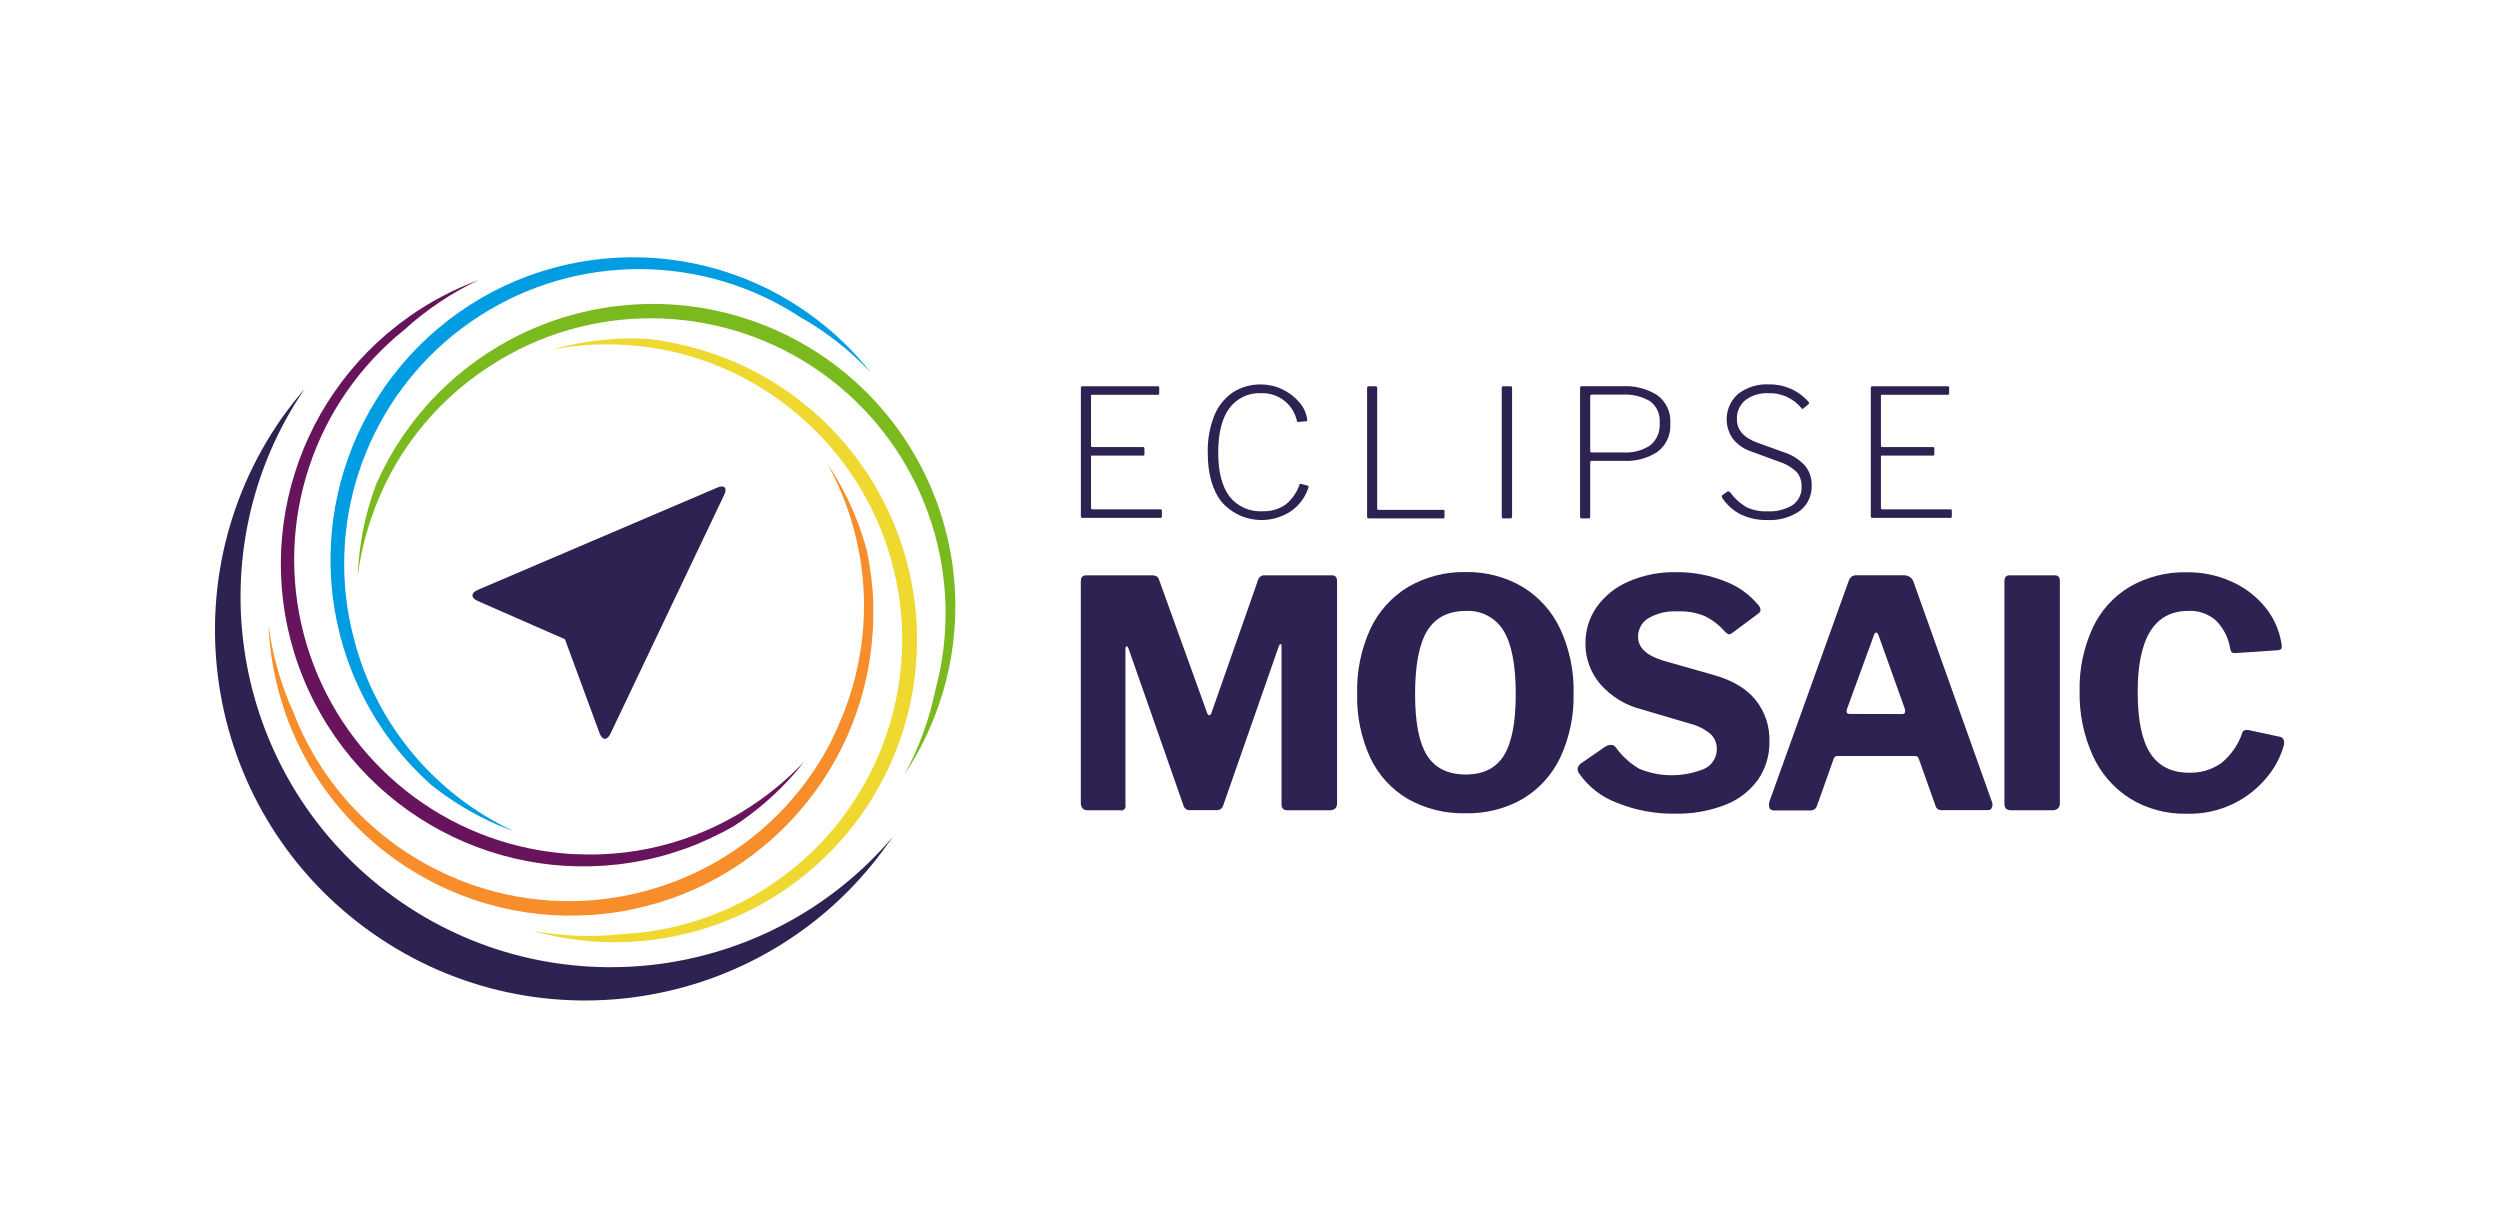
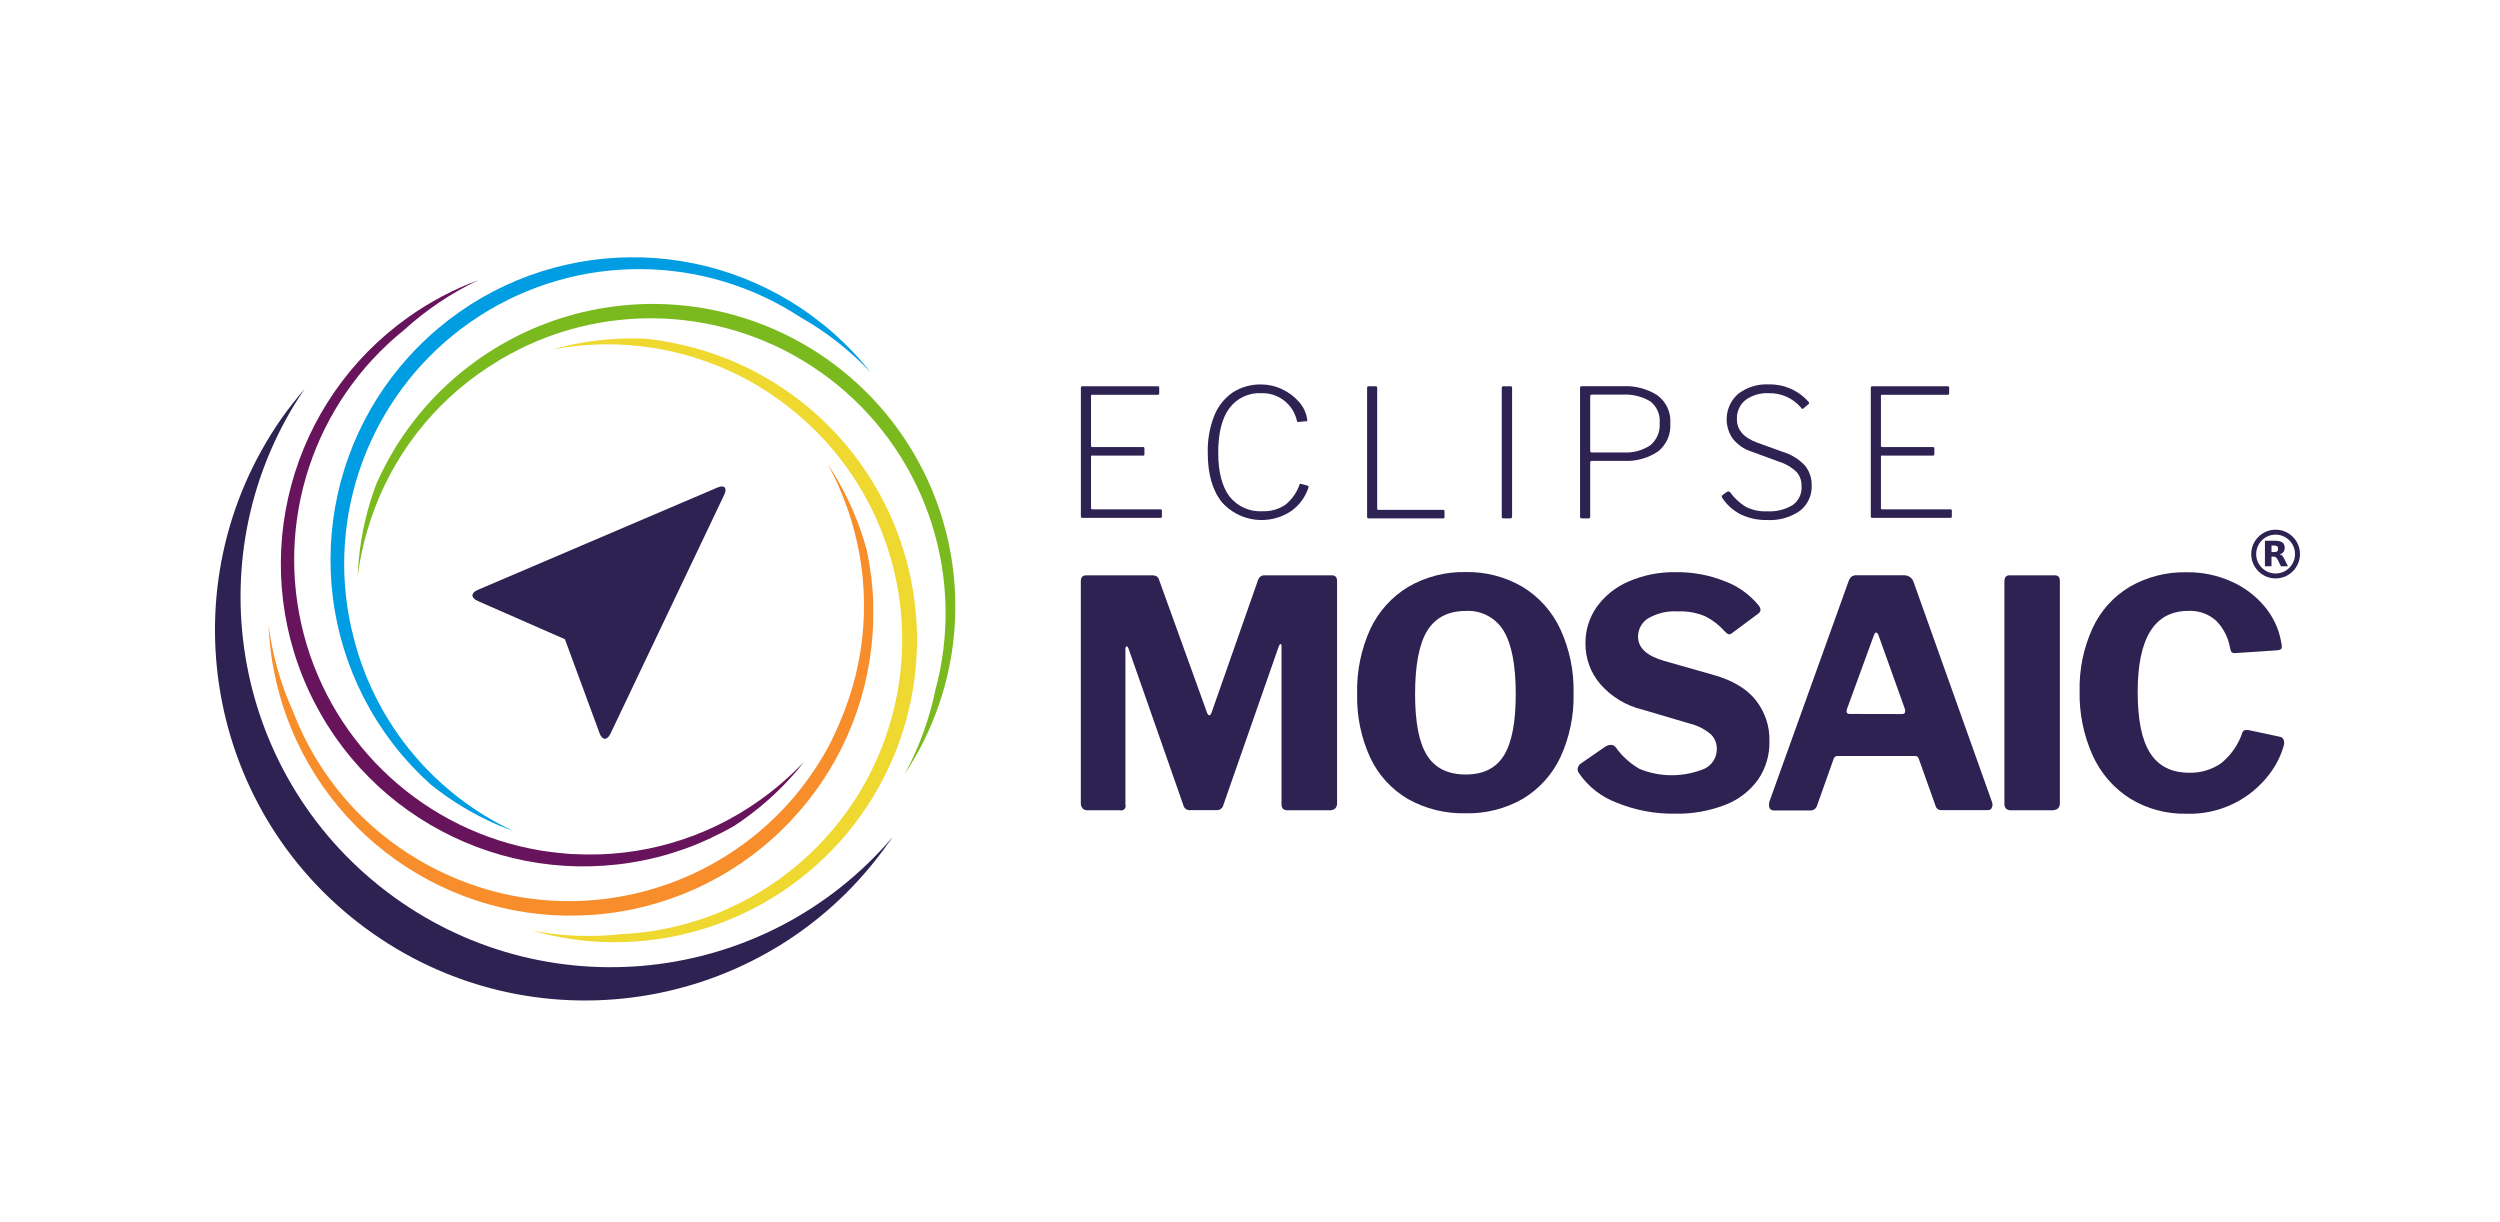
<svg xmlns="http://www.w3.org/2000/svg" id="positiv" viewBox="0 0 505.36 246.9">
  <g id="Eclipse_MOSAIC" data-name="Eclipse MOSAIC">
    <g id="Eclipse_MOSAIC-2" data-name="Eclipse MOSAIC">
      <g>
        <path d="M218.56,78.15a.49.49,0,0,1,.29-.07h15.23c.17,0,.25.1.25.29v1.11a.35.35,0,0,1-.07.26.39.39,0,0,1-.25.07H220.9a.62.62,0,0,0-.29,0,.4.4,0,0,0-.07.27v10a.3.3,0,0,0,.07.23.5.5,0,0,0,.29.06h10.15c.2,0,.29.09.29.29v1.15c0,.12,0,.2-.07.23a.4.4,0,0,1-.25.06H220.9a.52.52,0,0,0-.29,0,.4.4,0,0,0-.07.27v10.26a.4.4,0,0,0,.07.27.5.5,0,0,0,.29.06h13.65a.41.41,0,0,1,.25.05s.07.11.07.23v1.15a.25.25,0,0,1-.29.29H218.85a.42.42,0,0,1-.29-.07c-.05,0-.07-.15-.07-.32V78.48A.5.5,0,0,1,218.56,78.15Z" fill="#2d2252" />
        <path d="M259.23,78.71a10.18,10.18,0,0,1,3.44,2.63,6.57,6.57,0,0,1,1.58,3.51V85a.19.19,0,0,1-.05.15.37.37,0,0,1-.17,0l-1.62.15h-.07c-.09,0-.15-.09-.18-.25A7.12,7.12,0,0,0,255,79.48a7.56,7.56,0,0,0-6.51,3.06q-2.24,3.06-2.23,9,0,5.76,2.26,8.8a7.88,7.88,0,0,0,6.74,3,7.6,7.6,0,0,0,4.57-1.31,8.89,8.89,0,0,0,2.88-4.12c0-.1.11-.14.25-.11l1.44.39c.1,0,.13.16.11.33a9.34,9.34,0,0,1-3.48,4.77,10.75,10.75,0,0,1-14-1.73q-2.9-3.58-2.89-10.06a19.28,19.28,0,0,1,1.29-7.42,10.38,10.38,0,0,1,3.73-4.73A10.17,10.17,0,0,1,255,77.72,9.78,9.78,0,0,1,259.23,78.71Z" fill="#2d2252" />
        <path d="M276.43,78.15a.48.48,0,0,1,.27-.07h1.37a.39.39,0,0,1,.25.07.5.5,0,0,1,.07.33v24.26c0,.14,0,.23.07.27a.5.5,0,0,0,.29.06h12.92a.44.44,0,0,1,.26.05.3.3,0,0,1,.07.23v1.15a.25.25,0,0,1-.29.29h-15a.36.36,0,0,1-.29-.09.47.47,0,0,1-.07-.3V78.48A.43.43,0,0,1,276.43,78.15Z" fill="#2d2252" />
        <path d="M305.34,78.08a.39.39,0,0,1,.25.07.5.5,0,0,1,.07.33v25.84a.55.55,0,0,1-.09.38.57.57,0,0,1-.38.09H304a.55.55,0,0,1-.34-.07c-.06,0-.09-.15-.09-.32V78.48a.43.43,0,0,1,.09-.33.48.48,0,0,1,.27-.07Z" fill="#2d2252" />
        <path d="M335.12,91.29a11.32,11.32,0,0,1-6.86,1.87h-6.48a.29.29,0,0,0-.33.33v10.94c0,.24-.1.36-.32.36h-1.4a.29.29,0,0,1-.33-.32v-26a.57.57,0,0,1,.07-.33.49.49,0,0,1,.29-.07H328a12,12,0,0,1,7.05,1.84,6.48,6.48,0,0,1,2.59,5.68A6.61,6.61,0,0,1,335.12,91.29ZM333.55,81.1a10,10,0,0,0-5.62-1.33h-6.12q-.36,0-.36.33v11c0,.24.1.36.29.36h6.45a8.85,8.85,0,0,0,5.4-1.44,5.27,5.27,0,0,0,1.9-4.5A4.94,4.94,0,0,0,333.55,81.1Z" fill="#2d2252" />
        <path d="M357.52,79.48a7.34,7.34,0,0,0-4.69,1.39,4.72,4.72,0,0,0-1.72,3.91q0,3.24,4.24,4.75l5,1.8a10.1,10.1,0,0,1,4.5,2.77,6.08,6.08,0,0,1,1.37,4,6.19,6.19,0,0,1-2.39,5.17,10.53,10.53,0,0,1-6.57,1.85,11.88,11.88,0,0,1-5.31-1.1,9.74,9.74,0,0,1-3.8-3.36.66.66,0,0,1-.11-.29c0-.14.11-.29.33-.43l.61-.43a.67.67,0,0,1,.43-.18.48.48,0,0,1,.32.18,11.16,11.16,0,0,0,3.19,2.95,8.78,8.78,0,0,0,4.3.9,9.08,9.08,0,0,0,5.11-1.23,4.31,4.31,0,0,0,1.84-3.88,4.19,4.19,0,0,0-.95-2.79,9,9,0,0,0-3.66-2.15l-5.43-2a7.83,7.83,0,0,1-3.91-2.7,6.84,6.84,0,0,1,1.15-9,9.45,9.45,0,0,1,6.18-1.91,10.38,10.38,0,0,1,8,3.49.41.41,0,0,1,.15.29.38.38,0,0,1-.15.25l-1,.83a.3.3,0,0,1-.18.11c-.07,0-.18-.1-.32-.29A8.27,8.27,0,0,0,357.52,79.48Z" fill="#2d2252" />
        <path d="M378.24,78.15a.47.47,0,0,1,.29-.07h15.23c.16,0,.25.1.25.29v1.11a.35.35,0,0,1-.08.26.37.37,0,0,1-.25.07h-13.1a.59.59,0,0,0-.29,0c-.05,0-.07.13-.07.27v10c0,.12,0,.2.07.23a.48.48,0,0,0,.29.06h10.15a.25.25,0,0,1,.29.29v1.15a.3.3,0,0,1-.07.23.43.43,0,0,1-.26.06H380.58a.5.5,0,0,0-.29,0c-.05,0-.07.13-.07.27v10.26c0,.14,0,.23.07.27a.48.48,0,0,0,.29.06h13.64a.44.44,0,0,1,.26.05.3.3,0,0,1,.07.23v1.15a.25.25,0,0,1-.29.29H378.53a.41.41,0,0,1-.29-.07c-.05,0-.07-.15-.07-.32V78.48A.5.5,0,0,1,378.24,78.15Z" fill="#2d2252" />
      </g>
      <g>
        <path d="M218.83,163.41a1.59,1.59,0,0,1-.35-1.09v-44.8c0-.81.36-1.22,1.09-1.22h13.24a2.08,2.08,0,0,1,1,.2,1.34,1.34,0,0,1,.51.76L244,144.08q.19.51.45.51t.45-.51l9.22-26.3c.25-1,.72-1.48,1.4-1.48h13.76c.64,0,1,.39,1,1.16v44.8a1.52,1.52,0,0,1-.38,1.18,1.74,1.74,0,0,1-1.22.35H260.4a1.46,1.46,0,0,1-1.06-.29,1.38,1.38,0,0,1-.29-1V130.64c0-.3-.06-.45-.19-.45s-.25.17-.38.51l-11.2,32.07a1.31,1.31,0,0,1-1.35,1h-5.31a1.29,1.29,0,0,1-1.41-1l-11.07-31.62c-.13-.34-.25-.51-.38-.51s-.26.19-.26.58v31.42a.91.91,0,0,1-1.15,1.15h-6.53A1.28,1.28,0,0,1,218.83,163.41Z" fill="#2d2252" />
        <path d="M284.61,161.52a19.13,19.13,0,0,1-7.62-8.35,29.22,29.22,0,0,1-2.65-12.93A29.72,29.72,0,0,1,277,127.15a19.74,19.74,0,0,1,7.65-8.51,22.2,22.2,0,0,1,11.62-3,21.91,21.91,0,0,1,11.52,3,19.72,19.72,0,0,1,7.61,8.51,29.4,29.4,0,0,1,2.69,13,29.22,29.22,0,0,1-2.65,12.89,19.43,19.43,0,0,1-7.59,8.42,22.15,22.15,0,0,1-11.58,2.94A22.65,22.65,0,0,1,284.61,161.52Zm19.39-8.8q2.4-3.84,2.4-12.42,0-8.76-2.46-12.8a8.36,8.36,0,0,0-7.65-4c-3.54,0-6.14,1.35-7.78,4s-2.46,7-2.46,12.8.81,9.86,2.43,12.42,4.22,3.84,7.81,3.84S302.4,155.28,304,152.72Z" fill="#2d2252" />
        <path d="M344.72,124.59a12.77,12.77,0,0,0-5.6-1,10.57,10.57,0,0,0-5.95,1.4,4.34,4.34,0,0,0-2.05,3.72q0,3.33,5.19,4.86l10.11,2.88q5.7,1.6,8.48,5.06a12.8,12.8,0,0,1,2.78,8.32,13.18,13.18,0,0,1-2.3,7.77,14.65,14.65,0,0,1-6.62,5.09,26.52,26.52,0,0,1-10.15,1.79,29.9,29.9,0,0,1-11.77-2.21,16.08,16.08,0,0,1-7.68-6,1.63,1.63,0,0,1-.26-.84,1.54,1.54,0,0,1,.64-1.08l4.93-3.4a2.32,2.32,0,0,1,1.15-.38,1.17,1.17,0,0,1,1,.51,15.32,15.32,0,0,0,4.8,4.35,17.23,17.23,0,0,0,13.18-.06,4.35,4.35,0,0,0,2.44-4,4,4,0,0,0-1.22-2.95,10.12,10.12,0,0,0-4.1-2.11L332,143.44a16.4,16.4,0,0,1-8.51-5.15,12.48,12.48,0,0,1-3-8.22,12.63,12.63,0,0,1,2.27-7.37,15.36,15.36,0,0,1,6.43-5.15,23,23,0,0,1,9.6-1.89,25.84,25.84,0,0,1,9.86,1.83,16.08,16.08,0,0,1,6.85,4.89,1.64,1.64,0,0,1,.38.9.91.91,0,0,1-.38.7l-5.38,4a1.3,1.3,0,0,1-.57.26c-.22,0-.56-.24-1-.71A12.72,12.72,0,0,0,344.72,124.59Z" fill="#2d2252" />
        <path d="M357.59,162.7a1.85,1.85,0,0,1,.12-.76l15.94-44.36a2.24,2.24,0,0,1,.61-1,1.62,1.62,0,0,1,1.05-.29h9.6a2,2,0,0,1,1.22.39,1.89,1.89,0,0,1,.7,1l15.81,44.36a1.82,1.82,0,0,1,.13.57,1.48,1.48,0,0,1-.22.83.76.76,0,0,1-.68.32h-9.4a1.15,1.15,0,0,1-1.22-.89l-3.33-9.35a1.35,1.35,0,0,0-.29-.54.71.71,0,0,0-.54-.16H371.47a.8.8,0,0,0-.83.64L367.25,163a1.35,1.35,0,0,1-1.34.83h-7.36C357.91,163.79,357.59,163.43,357.59,162.7Zm26.88-18.36c.42,0,.64-.17.64-.52a2,2,0,0,0-.07-.57l-5.37-15c-.13-.25-.28-.38-.45-.38s-.26.15-.39.45l-5.44,14.91a2.13,2.13,0,0,0-.12.57c0,.35.23.52.7.52Z" fill="#2d2252" />
        <path d="M415.39,116.3c.68,0,1,.39,1,1.16v44.8a1.52,1.52,0,0,1-.39,1.18,2,2,0,0,1-1.34.35h-8.07a1.5,1.5,0,0,1-1.09-.32,1.4,1.4,0,0,1-.32-1V117.52c0-.81.35-1.22,1-1.22Z" fill="#2d2252" />
        <path d="M451,117.52a18.49,18.49,0,0,1,6.76,5.06,15.22,15.22,0,0,1,3.36,7.16,4,4,0,0,1,.13,1,.57.57,0,0,1-.2.51,1.4,1.4,0,0,1-.57.19l-8.64.58a1,1,0,0,1-.74-.19,2,2,0,0,1-.29-.77,10.34,10.34,0,0,0-2.81-5.57,7.78,7.78,0,0,0-5.63-2q-10.25,0-10.25,16.39,0,8.5,2.56,12.41t7.81,3.91a10.8,10.8,0,0,0,6.5-1.92,13.36,13.36,0,0,0,4.32-6.28.81.81,0,0,1,.83-.44,2.09,2.09,0,0,1,.58.06l6.27,1.34c.6.22.83.75.7,1.6a16.88,16.88,0,0,1-3,6,20.2,20.2,0,0,1-16.67,7.93,21,21,0,0,1-11.49-3.1,20.1,20.1,0,0,1-7.52-8.71,30.2,30.2,0,0,1-2.63-13,29,29,0,0,1,2.63-12.73,19,19,0,0,1,7.52-8.35,22.05,22.05,0,0,1,11.49-2.92A21.37,21.37,0,0,1,451,117.52Z" fill="#2d2252" />
+       </g>
+       <g transform="translate(455,107),scale(0.05)">
+         <circle cx="100" cy="100" r="88.5" fill="none" stroke="#2d2252" stroke-width="20" />
+         <path fill="#2d2252" d="M94.6 92C100.1 92 104.1 90.9 106.5 88.8C108.9 86.8 110.2 83.4 110.2 78.6C110.2 73.9 108.9 70.6 106.5 68.5C104.1 66.5 100.1 65.5 94.6 65.5L83.4 65.5L83.4 92L94.6 92M83.4 110.3L83.4 149.3L56.8 149.3L56.8 46.2L97.4 46.2C111 46.2 120.9 48.5 127.2 53.1C133.6 57.6 136.7 64.8 136.7 74.7C136.7 81.5 135.1 87.1 131.8 91.5C128.5 95.8 123.6 99.1 116.9 101.1C120.6 102 123.8 103.9 126.7 106.8C129.6 109.7 132.5 114.1 135.4 120.1L149.9 149.3L121.6 149.3L109 123.7C106.5 118.6 103.9 115 101.3 113.2C98.7 111.3 95.2 110.3 90.9 110.3L83.4 110.3" />
      </g>
    </g>
    <g id="Medaillion_5" data-name="Medaillion 5">
      <g id="neu_Kopie_8_Kopie_2_Kopie" data-name="neu Kopie 8 Kopie 2 Kopie">
        <g>
          <circle cx="123.46" cy="120.63" r="69.17" fill="none" />
          <path d="M189.88,142.21a61.14,61.14,0,0,0-39-77.77,61.16,61.16,0,0,0-47.14,3.9A61.41,61.41,0,0,0,85,83.41c-.56.67-1.1,1.36-1.63,2.06l-.48.63c-.38.52-.76,1.05-1.13,1.58l-.45.64c-.45.67-.89,1.35-1.31,2-.2.32-.39.65-.58,1l-.67,1.16c-.13.23-.27.44-.39.67l.09-.13c-.84,1.53-1.62,3.08-2.33,4.67a59.13,59.13,0,0,0-3.61,15.59c-.1,1.06-.16,2.11-.2,3.17A60.42,60.42,0,0,1,75,104.87,59,59,0,0,1,98.67,74.24h0c.8-.53,1.63-1,2.45-1.54l.74-.43.93-.52c.69-.38,1.39-.76,2.09-1.11a59.6,59.6,0,0,1,84.18,68.93,61,61,0,0,1-6.24,17A61.23,61.23,0,0,0,189.88,142.21Z" fill="#7aba1e" />
        </g>
      </g>
      <g id="neu_Kopie_6_Kopie_2_Kopie" data-name="neu Kopie 6 Kopie 2 Kopie">
        <g>
          <circle cx="123.46" cy="120.63" r="69.17" fill="none" />
          <path d="M123.46,190.46A61.13,61.13,0,0,0,180.61,153a61.29,61.29,0,0,0,0-47.34A61.09,61.09,0,0,0,147,72.55c-.81-.32-1.63-.62-2.46-.91l-.74-.26c-.62-.21-1.24-.4-1.86-.59l-.75-.23c-.77-.22-1.55-.43-2.34-.62l-1.1-.25-1.31-.28-.75-.16.15,0c-1.71-.32-3.43-.59-5.16-.77a59,59,0,0,0-16,1.39c-1,.23-2,.5-3.07.79a59.46,59.46,0,0,1,34.56,3.75,59,59,0,0,1,13.73,8.26h0c.75.6,1.49,1.23,2.21,1.86l.65.57.78.72c.57.54,1.15,1.09,1.7,1.65a59.61,59.61,0,0,1-39.55,101.36,61.44,61.44,0,0,1-18.06-.69A61.19,61.19,0,0,0,123.46,190.46Z" fill="#efd830" />
        </g>
      </g>
      <g id="neu_Kopie_4_Kopie_2_Kopie" data-name="neu Kopie 4 Kopie 2 Kopie">
        <g>
          <circle cx="123.42" cy="120.49" r="69.17" transform="translate(-49.05 122.56) rotate(-45)" fill="none" />
          <path d="M57,142.07A61.14,61.14,0,0,0,176.4,128c.06-.87.1-1.74.12-2.62,0-.26,0-.52,0-.79,0-.65,0-1.29,0-1.94,0-.26,0-.52,0-.79,0-.8-.07-1.61-.13-2.41,0-.38-.07-.75-.1-1.13s-.09-.89-.14-1.33c0-.25,0-.51-.08-.77v.16q-.31-2.59-.85-5.14A59.48,59.48,0,0,0,169,96.49c-.54-.91-1.11-1.8-1.7-2.68a60.44,60.44,0,0,1,4.65,10.93,59.15,59.15,0,0,1-1.15,38.7h0c-.34.91-.71,1.8-1.09,2.69-.12.26-.22.53-.34.79l-.45,1c-.33.72-.67,1.43-1,2.13a59.63,59.63,0,0,1-79.5,25.83A60.14,60.14,0,0,1,70,161.73a59.46,59.46,0,0,1-10.8-18,61.07,61.07,0,0,1-4.92-17.39A61.55,61.55,0,0,0,57,142.07Z" fill="#f88d2b" />
        </g>
      </g>
      <g id="neu_Kopie_2_Kopie_2_Kopie" data-name="neu Kopie 2 Kopie 2 Kopie">
        <g>
          <circle cx="123.66" cy="120.56" r="69.17" transform="translate(-47.25 95.71) rotate(-36)" fill="none" />
          <path d="M82.61,64.06A61.15,61.15,0,0,0,132.9,173.27c.85-.21,1.69-.45,2.53-.7l.75-.24c.62-.19,1.23-.39,1.85-.61l.73-.26c.76-.27,1.52-.56,2.26-.87l1-.44,1.23-.54.7-.32-.15.05c1.58-.74,3.12-1.53,4.63-2.4a59.35,59.35,0,0,0,12.09-10.5c.69-.79,1.37-1.61,2-2.44a60.46,60.46,0,0,1-9,7.8,59,59,0,0,1-37.17,10.86h0c-1,0-1.92-.11-2.88-.2l-.86-.08-1-.13c-.79-.09-1.57-.2-2.35-.33A59.61,59.61,0,0,1,81.72,66.67a61.16,61.16,0,0,1,15-10.05A61.45,61.45,0,0,0,82.61,64.06Z" fill="#68145c" />
        </g>
      </g>
      <g id="neu_Kopie_11_Kopie" data-name="neu Kopie 11 Kopie">
        <g>
          <circle cx="123.46" cy="120.63" r="69.17" fill="none" />
          <path d="M164.51,64.13A61.15,61.15,0,0,0,76.19,145.7c.46.74,1,1.47,1.45,2.19l.45.64c.38.53.76,1.05,1.15,1.57l.48.62c.49.64,1,1.26,1.52,1.88l.75.85.89,1,.52.57-.1-.12q1.78,1.9,3.72,3.65a59.19,59.19,0,0,0,13.72,8.26c1,.41,2,.8,3,1.16a59.16,59.16,0,0,1-32-38.1h0c-.25-.93-.48-1.87-.7-2.81-.06-.28-.13-.56-.18-.84s-.14-.69-.21-1c-.15-.77-.29-1.55-.41-2.33a59.6,59.6,0,0,1,91.57-58.76A60.65,60.65,0,0,1,176,75.27,61.33,61.33,0,0,0,164.51,64.13Z" fill="#009de2" />
        </g>
      </g>
    </g>
  </g>
  <g id="arrow_aura" data-name="arrow + aura">
    <path d="M114.2,129.22l7,19c.54,1.46,1.53,1.5,2.2.09l23-48.3c.67-1.41,0-2.06-1.39-1.45L96.58,119.24c-1.44.61-1.44,1.62,0,2.25Z" fill="#2d2252" />
    <path d="M179.67,170.32l.75-1.09A74.84,74.84,0,0,1,61.59,78.58Q59.19,81.4,57,84.45a74.85,74.85,0,0,0,122.63,85.87Z" fill="#2d2252" fill-rule="evenodd" />
  </g>
</svg>
